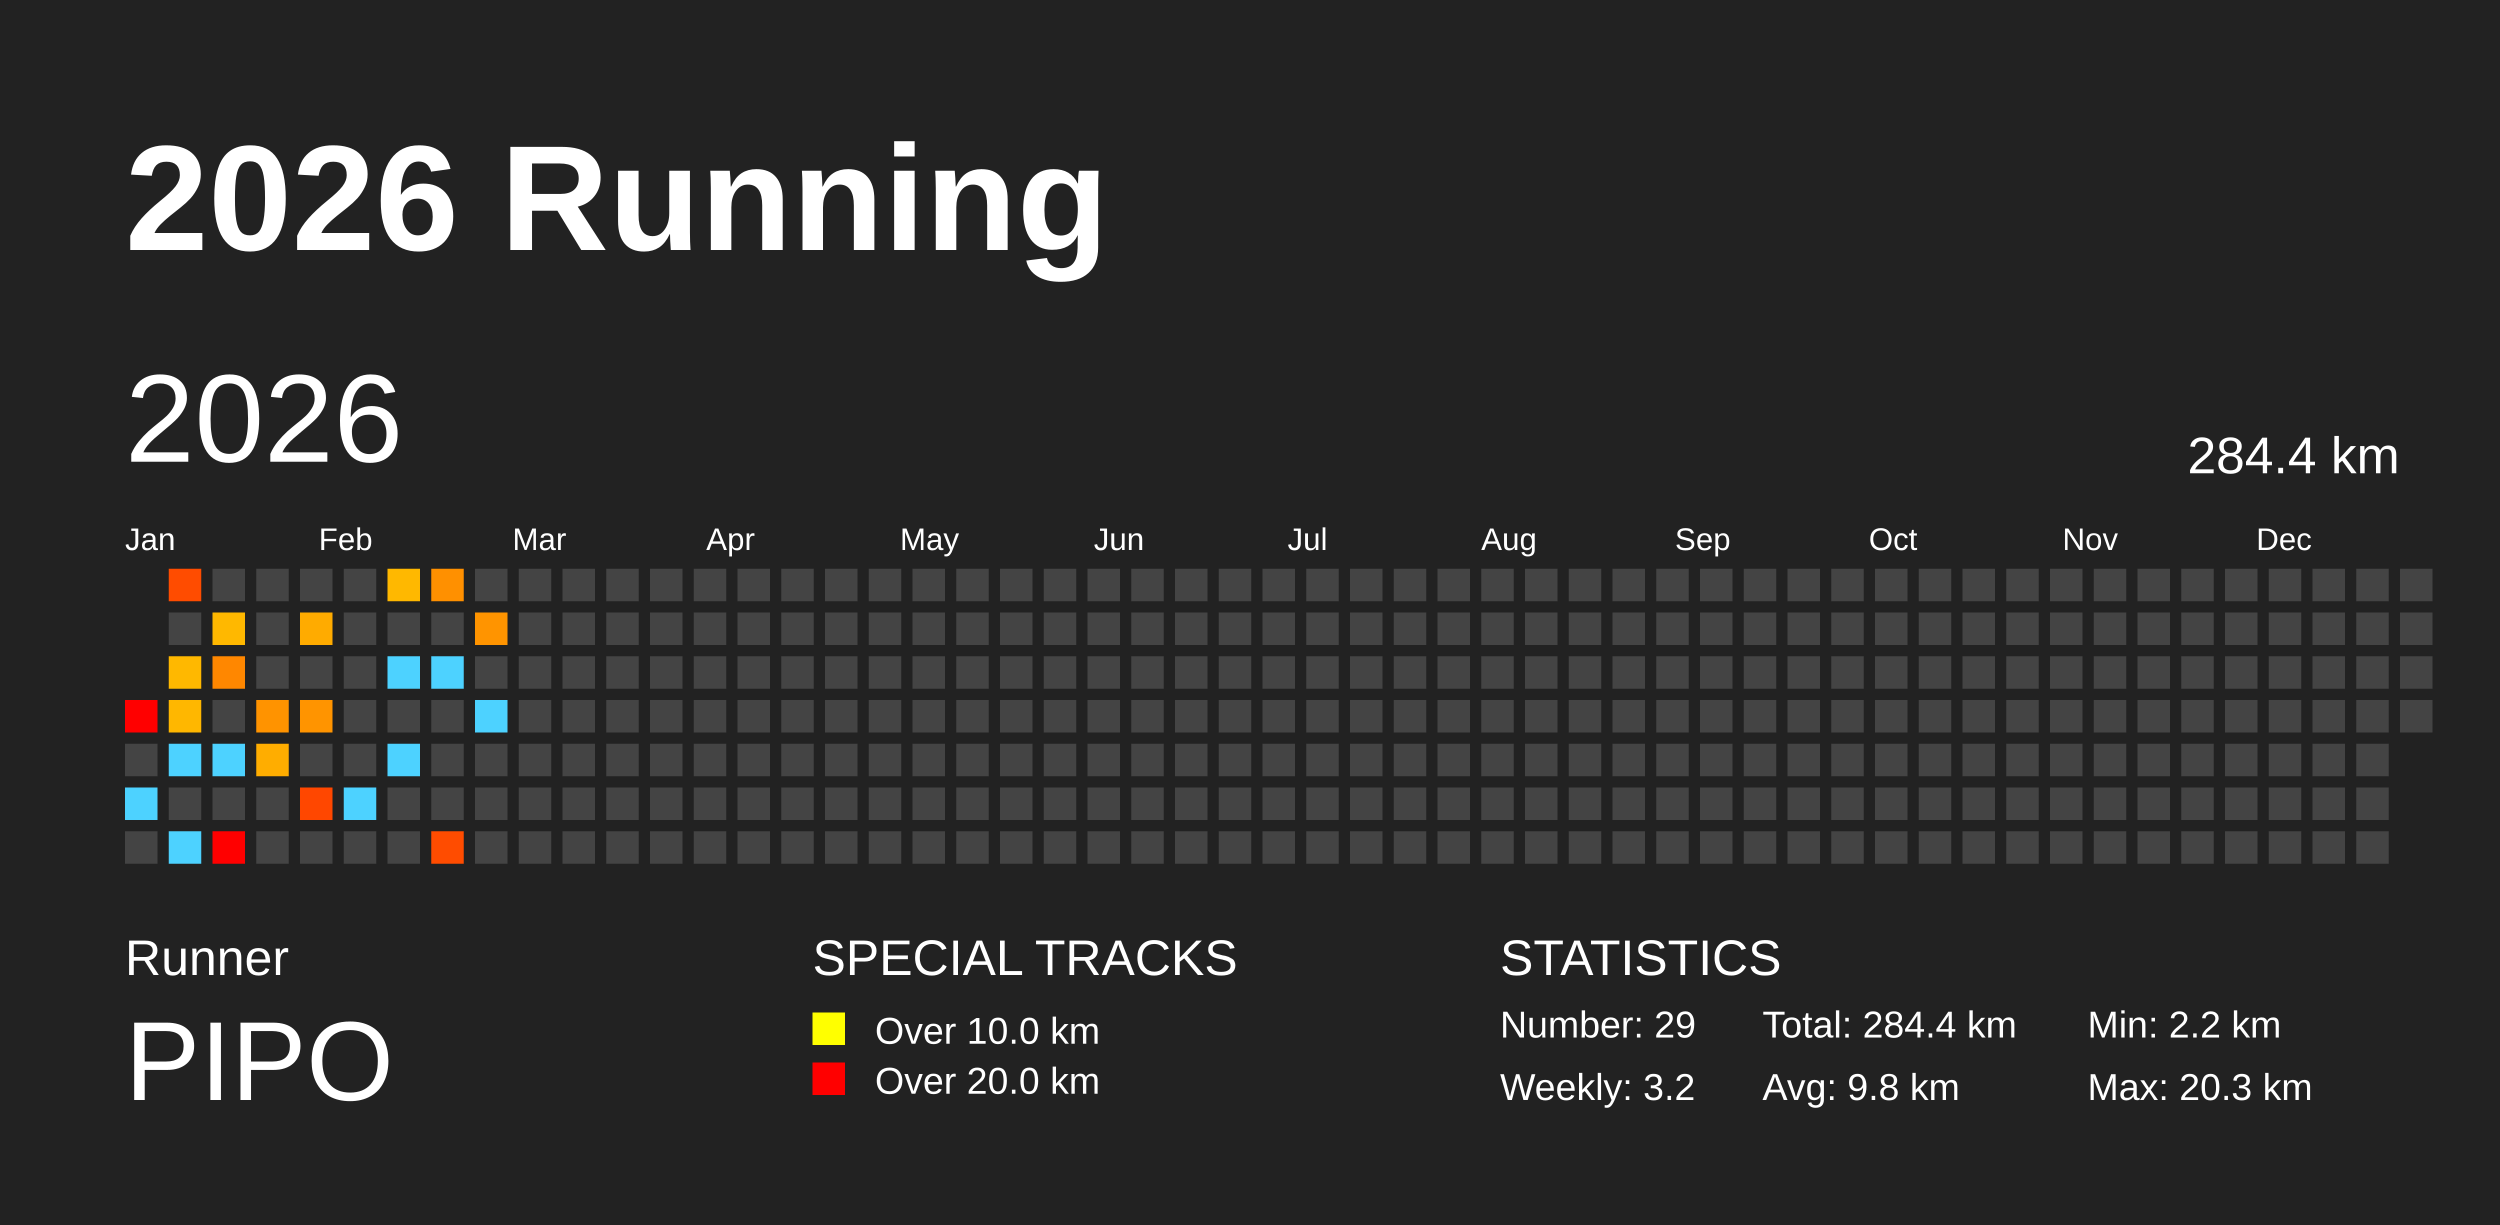
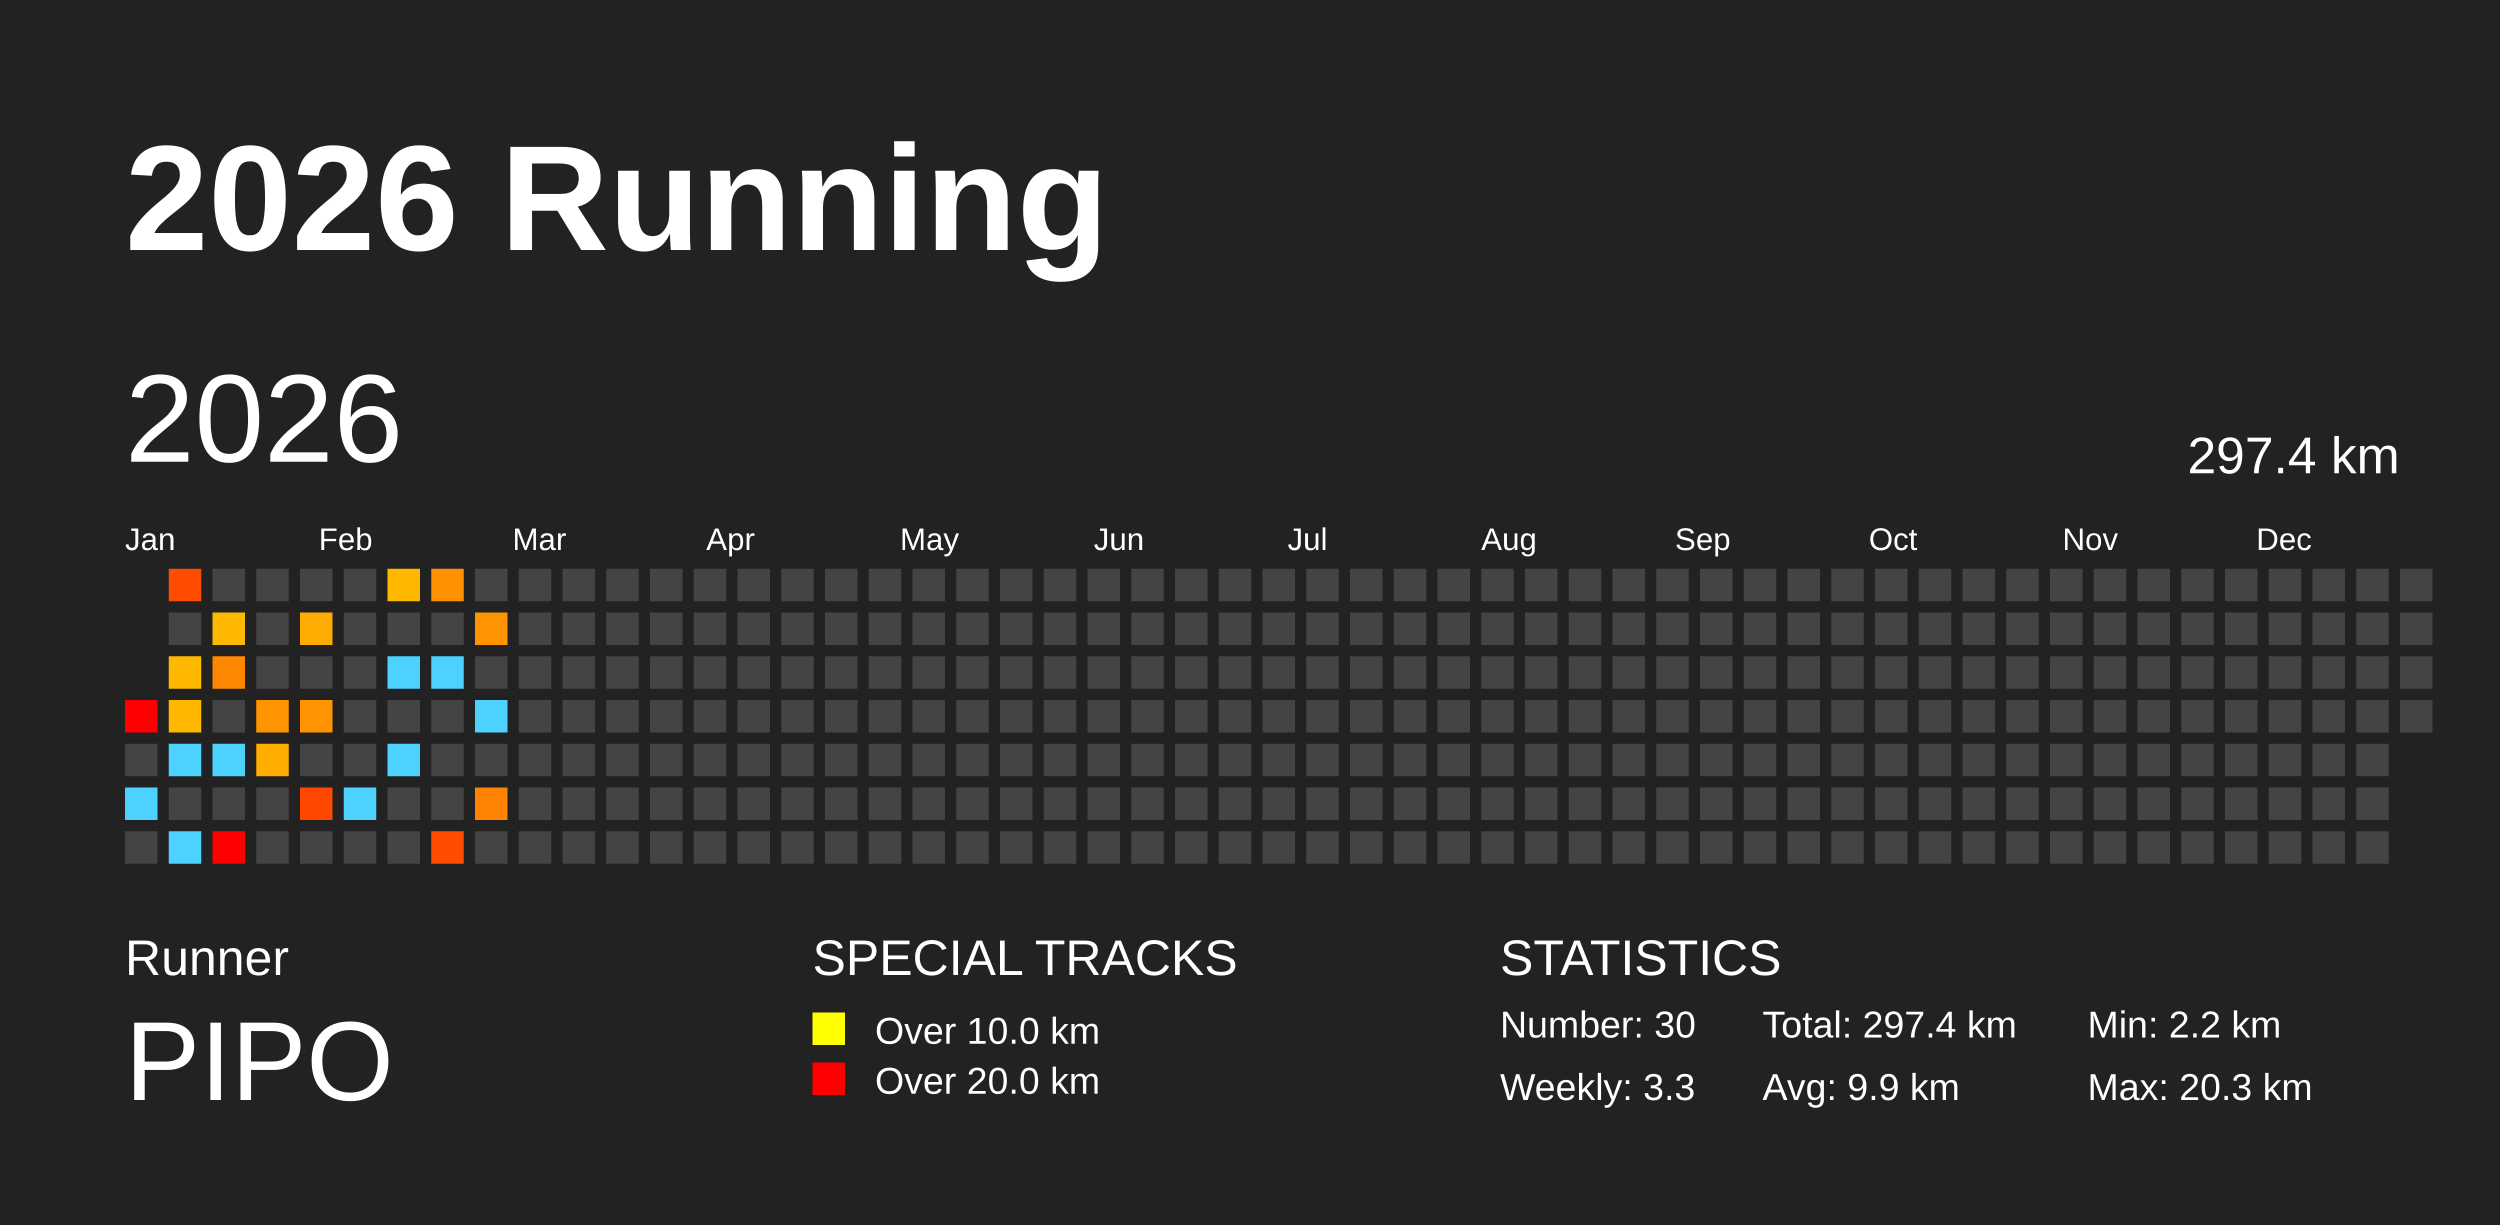
<svg xmlns="http://www.w3.org/2000/svg" baseProfile="full" height="98mm" version="1.1" viewBox="0,0,200,98" width="200mm">
  <defs />
  <rect fill="#222222" height="98" width="200" x="0" y="0" />
  <text fill="#FFFFFF" style="font-size:12px; font-family:Arial; font-weight:bold;" x="10" y="20">2026 Running</text>
  <text fill="#FFFFFF" style="font-size:4px; font-family:Arial" x="10" y="78">Runner</text>
  <text fill="#FFFFFF" style="font-size:9px; font-family:Arial" x="10" y="88">PIPO</text>
  <text fill="#FFFFFF" style="font-size:4px; font-family:Arial" x="65" y="78">SPECIAL TRACKS</text>
  <rect fill="yellow" height="2.6" width="2.6" x="65" y="81" />
  <text fill="#FFFFFF" style="font-size:3px; font-family:Arial" x="70" y="83.5">Over 10.0 km</text>
  <rect fill="red" height="2.6" width="2.6" x="65" y="85" />
  <text fill="#FFFFFF" style="font-size:3px; font-family:Arial" x="70" y="87.5">Over 20.0 km</text>
  <text fill="#FFFFFF" style="font-size:4px; font-family:Arial" x="120" y="78">STATISTICS</text>
-   <text fill="#FFFFFF" style="font-size:3px; font-family:Arial" x="120" y="83">Number: 29</text>
-   <text fill="#FFFFFF" style="font-size:3px; font-family:Arial" x="120" y="88">Weekly: 3.2</text>
-   <text fill="#FFFFFF" style="font-size:3px; font-family:Arial" x="141" y="83">Total: 284.4 km</text>
-   <text fill="#FFFFFF" style="font-size:3px; font-family:Arial" x="141" y="88">Avg: 9.8 km</text>
+   <text fill="#FFFFFF" style="font-size:3px; font-family:Arial" x="120" y="83">Number: 30</text>
+   <text fill="#FFFFFF" style="font-size:3px; font-family:Arial" x="120" y="88">Weekly: 3.3</text>
+   <text fill="#FFFFFF" style="font-size:3px; font-family:Arial" x="141" y="83">Total: 297.4 km</text>
+   <text fill="#FFFFFF" style="font-size:3px; font-family:Arial" x="141" y="88">Avg: 9.9 km</text>
  <text fill="#FFFFFF" style="font-size:3px; font-family:Arial" x="167" y="83">Min: 2.2 km</text>
  <text fill="#FFFFFF" style="font-size:3px; font-family:Arial" x="167" y="88">Max: 20.3 km</text>
  <text dominant-baseline="hanging" fill="#FFFFFF" style="font-size:10.0px; font-family:Arial;" x="10" y="30">2026</text>
-   <text dominant-baseline="hanging" fill="#FFFFFF" style="font-size:4.125px; font-family:Arial;" x="175" y="35">284.4 km</text>
+   <text dominant-baseline="hanging" fill="#FFFFFF" style="font-size:4.125px; font-family:Arial;" x="175" y="35">297.4 km</text>
  <text fill="#FFFFFF" style="font-size:2.5px; font-family:Arial" x="10.0" y="44">Jan</text>
  <text fill="#FFFFFF" style="font-size:2.5px; font-family:Arial" x="25.5" y="44">Feb</text>
  <text fill="#FFFFFF" style="font-size:2.5px; font-family:Arial" x="41.0" y="44">Mar</text>
  <text fill="#FFFFFF" style="font-size:2.5px; font-family:Arial" x="56.5" y="44">Apr</text>
  <text fill="#FFFFFF" style="font-size:2.5px; font-family:Arial" x="72.0" y="44">May</text>
  <text fill="#FFFFFF" style="font-size:2.5px; font-family:Arial" x="87.5" y="44">Jun</text>
  <text fill="#FFFFFF" style="font-size:2.5px; font-family:Arial" x="103.0" y="44">Jul</text>
  <text fill="#FFFFFF" style="font-size:2.5px; font-family:Arial" x="118.5" y="44">Aug</text>
  <text fill="#FFFFFF" style="font-size:2.5px; font-family:Arial" x="134.0" y="44">Sep</text>
  <text fill="#FFFFFF" style="font-size:2.5px; font-family:Arial" x="149.5" y="44">Oct</text>
  <text fill="#FFFFFF" style="font-size:2.5px; font-family:Arial" x="165.0" y="44">Nov</text>
  <text fill="#FFFFFF" style="font-size:2.5px; font-family:Arial" x="180.5" y="44">Dec</text>
  <rect fill="red" height="2.6" width="2.6" x="10.0" y="56.0" />
  <rect fill="#444444" height="2.6" width="2.6" x="10.0" y="59.5" />
  <rect fill="#4dd2ff" height="2.6" width="2.6" x="10.0" y="63.0" />
  <rect fill="#444444" height="2.6" width="2.6" x="10.0" y="66.5" />
  <rect fill="#ff4c00" height="2.6" width="2.6" x="13.5" y="45.5" />
  <rect fill="#444444" height="2.6" width="2.6" x="13.5" y="49.0" />
  <rect fill="#ffb800" height="2.6" width="2.6" x="13.5" y="52.5" />
  <rect fill="#ffb700" height="2.6" width="2.6" x="13.5" y="56.0" />
  <rect fill="#4dd2ff" height="2.6" width="2.6" x="13.5" y="59.5" />
  <rect fill="#444444" height="2.6" width="2.6" x="13.5" y="63.0" />
  <rect fill="#4dd2ff" height="2.6" width="2.6" x="13.5" y="66.5" />
  <rect fill="#444444" height="2.6" width="2.6" x="17.0" y="45.5" />
  <rect fill="#ffb800" height="2.6" width="2.6" x="17.0" y="49.0" />
  <rect fill="#ff8700" height="2.6" width="2.6" x="17.0" y="52.5" />
  <rect fill="#444444" height="2.6" width="2.6" x="17.0" y="56.0" />
  <rect fill="#4dd2ff" height="2.6" width="2.6" x="17.0" y="59.5" />
  <rect fill="#444444" height="2.6" width="2.6" x="17.0" y="63.0" />
  <rect fill="red" height="2.6" width="2.6" x="17.0" y="66.5" />
  <rect fill="#444444" height="2.6" width="2.6" x="20.5" y="45.5" />
  <rect fill="#444444" height="2.6" width="2.6" x="20.5" y="49.0" />
  <rect fill="#444444" height="2.6" width="2.6" x="20.5" y="52.5" />
  <rect fill="#ff9300" height="2.6" width="2.6" x="20.5" y="56.0" />
  <rect fill="#ffad00" height="2.6" width="2.6" x="20.5" y="59.5" />
  <rect fill="#444444" height="2.6" width="2.6" x="20.5" y="63.0" />
  <rect fill="#444444" height="2.6" width="2.6" x="20.5" y="66.5" />
  <rect fill="#444444" height="2.6" width="2.6" x="24.0" y="45.5" />
  <rect fill="#ffab00" height="2.6" width="2.6" x="24.0" y="49.0" />
  <rect fill="#444444" height="2.6" width="2.6" x="24.0" y="52.5" />
  <rect fill="#ff9400" height="2.6" width="2.6" x="24.0" y="56.0" />
  <rect fill="#444444" height="2.6" width="2.6" x="24.0" y="59.5" />
  <rect fill="#ff4700" height="2.6" width="2.6" x="24.0" y="63.0" />
  <rect fill="#444444" height="2.6" width="2.6" x="24.0" y="66.5" />
  <rect fill="#444444" height="2.6" width="2.6" x="27.5" y="45.5" />
  <rect fill="#444444" height="2.6" width="2.6" x="27.5" y="49.0" />
  <rect fill="#444444" height="2.6" width="2.6" x="27.5" y="52.5" />
  <rect fill="#444444" height="2.6" width="2.6" x="27.5" y="56.0" />
  <rect fill="#444444" height="2.6" width="2.6" x="27.5" y="59.5" />
  <rect fill="#4dd2ff" height="2.6" width="2.6" x="27.5" y="63.0" />
  <rect fill="#444444" height="2.6" width="2.6" x="27.5" y="66.5" />
  <rect fill="#ffb800" height="2.6" width="2.6" x="31.0" y="45.5" />
  <rect fill="#444444" height="2.6" width="2.6" x="31.0" y="49.0" />
  <rect fill="#4dd2ff" height="2.6" width="2.6" x="31.0" y="52.5" />
  <rect fill="#444444" height="2.6" width="2.6" x="31.0" y="56.0" />
  <rect fill="#4dd2ff" height="2.6" width="2.6" x="31.0" y="59.5" />
  <rect fill="#444444" height="2.6" width="2.6" x="31.0" y="63.0" />
  <rect fill="#444444" height="2.6" width="2.6" x="31.0" y="66.5" />
  <rect fill="#ff9000" height="2.6" width="2.6" x="34.5" y="45.5" />
  <rect fill="#444444" height="2.6" width="2.6" x="34.5" y="49.0" />
  <rect fill="#4dd2ff" height="2.6" width="2.6" x="34.5" y="52.5" />
  <rect fill="#444444" height="2.6" width="2.6" x="34.5" y="56.0" />
  <rect fill="#444444" height="2.6" width="2.6" x="34.5" y="59.5" />
  <rect fill="#444444" height="2.6" width="2.6" x="34.5" y="63.0" />
  <rect fill="#ff4c00" height="2.6" width="2.6" x="34.5" y="66.5" />
  <rect fill="#444444" height="2.6" width="2.6" x="38.0" y="45.5" />
  <rect fill="#ff9400" height="2.6" width="2.6" x="38.0" y="49.0" />
  <rect fill="#444444" height="2.6" width="2.6" x="38.0" y="52.5" />
  <rect fill="#4dd2ff" height="2.6" width="2.6" x="38.0" y="56.0" />
  <rect fill="#444444" height="2.6" width="2.6" x="38.0" y="59.5" />
-   <rect fill="#444444" height="2.6" width="2.6" x="38.0" y="63.0" />
+   <rect fill="#ff8200" height="2.6" width="2.6" x="38.0" y="63.0" />
  <rect fill="#444444" height="2.6" width="2.6" x="38.0" y="66.5" />
  <rect fill="#444444" height="2.6" width="2.6" x="41.5" y="45.5" />
  <rect fill="#444444" height="2.6" width="2.6" x="41.5" y="49.0" />
  <rect fill="#444444" height="2.6" width="2.6" x="41.5" y="52.5" />
  <rect fill="#444444" height="2.6" width="2.6" x="41.5" y="56.0" />
  <rect fill="#444444" height="2.6" width="2.6" x="41.5" y="59.5" />
  <rect fill="#444444" height="2.6" width="2.6" x="41.5" y="63.0" />
  <rect fill="#444444" height="2.6" width="2.6" x="41.5" y="66.5" />
  <rect fill="#444444" height="2.6" width="2.6" x="45.0" y="45.5" />
  <rect fill="#444444" height="2.6" width="2.6" x="45.0" y="49.0" />
  <rect fill="#444444" height="2.6" width="2.6" x="45.0" y="52.5" />
  <rect fill="#444444" height="2.6" width="2.6" x="45.0" y="56.0" />
  <rect fill="#444444" height="2.6" width="2.6" x="45.0" y="59.5" />
  <rect fill="#444444" height="2.6" width="2.6" x="45.0" y="63.0" />
  <rect fill="#444444" height="2.6" width="2.6" x="45.0" y="66.5" />
  <rect fill="#444444" height="2.6" width="2.6" x="48.5" y="45.5" />
  <rect fill="#444444" height="2.6" width="2.6" x="48.5" y="49.0" />
  <rect fill="#444444" height="2.6" width="2.6" x="48.5" y="52.5" />
  <rect fill="#444444" height="2.6" width="2.6" x="48.5" y="56.0" />
  <rect fill="#444444" height="2.6" width="2.6" x="48.5" y="59.5" />
  <rect fill="#444444" height="2.6" width="2.6" x="48.5" y="63.0" />
  <rect fill="#444444" height="2.6" width="2.6" x="48.5" y="66.5" />
  <rect fill="#444444" height="2.6" width="2.6" x="52.0" y="45.5" />
  <rect fill="#444444" height="2.6" width="2.6" x="52.0" y="49.0" />
  <rect fill="#444444" height="2.6" width="2.6" x="52.0" y="52.5" />
  <rect fill="#444444" height="2.6" width="2.6" x="52.0" y="56.0" />
  <rect fill="#444444" height="2.6" width="2.6" x="52.0" y="59.5" />
  <rect fill="#444444" height="2.6" width="2.6" x="52.0" y="63.0" />
  <rect fill="#444444" height="2.6" width="2.6" x="52.0" y="66.5" />
  <rect fill="#444444" height="2.6" width="2.6" x="55.5" y="45.5" />
  <rect fill="#444444" height="2.6" width="2.6" x="55.5" y="49.0" />
  <rect fill="#444444" height="2.6" width="2.6" x="55.5" y="52.5" />
  <rect fill="#444444" height="2.6" width="2.6" x="55.5" y="56.0" />
  <rect fill="#444444" height="2.6" width="2.6" x="55.5" y="59.5" />
  <rect fill="#444444" height="2.6" width="2.6" x="55.5" y="63.0" />
  <rect fill="#444444" height="2.6" width="2.6" x="55.5" y="66.5" />
  <rect fill="#444444" height="2.6" width="2.6" x="59.0" y="45.5" />
  <rect fill="#444444" height="2.6" width="2.6" x="59.0" y="49.0" />
  <rect fill="#444444" height="2.6" width="2.6" x="59.0" y="52.5" />
  <rect fill="#444444" height="2.6" width="2.6" x="59.0" y="56.0" />
  <rect fill="#444444" height="2.6" width="2.6" x="59.0" y="59.5" />
  <rect fill="#444444" height="2.6" width="2.6" x="59.0" y="63.0" />
  <rect fill="#444444" height="2.6" width="2.6" x="59.0" y="66.5" />
  <rect fill="#444444" height="2.6" width="2.6" x="62.5" y="45.5" />
  <rect fill="#444444" height="2.6" width="2.6" x="62.5" y="49.0" />
  <rect fill="#444444" height="2.6" width="2.6" x="62.5" y="52.5" />
  <rect fill="#444444" height="2.6" width="2.6" x="62.5" y="56.0" />
  <rect fill="#444444" height="2.6" width="2.6" x="62.5" y="59.5" />
  <rect fill="#444444" height="2.6" width="2.6" x="62.5" y="63.0" />
  <rect fill="#444444" height="2.6" width="2.6" x="62.5" y="66.5" />
  <rect fill="#444444" height="2.6" width="2.6" x="66.0" y="45.5" />
  <rect fill="#444444" height="2.6" width="2.6" x="66.0" y="49.0" />
  <rect fill="#444444" height="2.6" width="2.6" x="66.0" y="52.5" />
  <rect fill="#444444" height="2.6" width="2.6" x="66.0" y="56.0" />
  <rect fill="#444444" height="2.6" width="2.6" x="66.0" y="59.5" />
  <rect fill="#444444" height="2.6" width="2.6" x="66.0" y="63.0" />
  <rect fill="#444444" height="2.6" width="2.6" x="66.0" y="66.5" />
  <rect fill="#444444" height="2.6" width="2.6" x="69.5" y="45.5" />
  <rect fill="#444444" height="2.6" width="2.6" x="69.5" y="49.0" />
  <rect fill="#444444" height="2.6" width="2.6" x="69.5" y="52.5" />
  <rect fill="#444444" height="2.6" width="2.6" x="69.5" y="56.0" />
  <rect fill="#444444" height="2.6" width="2.6" x="69.5" y="59.5" />
  <rect fill="#444444" height="2.6" width="2.6" x="69.5" y="63.0" />
  <rect fill="#444444" height="2.6" width="2.6" x="69.5" y="66.5" />
  <rect fill="#444444" height="2.6" width="2.6" x="73.0" y="45.5" />
  <rect fill="#444444" height="2.6" width="2.6" x="73.0" y="49.0" />
  <rect fill="#444444" height="2.6" width="2.6" x="73.0" y="52.5" />
  <rect fill="#444444" height="2.6" width="2.6" x="73.0" y="56.0" />
  <rect fill="#444444" height="2.6" width="2.6" x="73.0" y="59.5" />
  <rect fill="#444444" height="2.6" width="2.6" x="73.0" y="63.0" />
  <rect fill="#444444" height="2.6" width="2.6" x="73.0" y="66.5" />
  <rect fill="#444444" height="2.6" width="2.6" x="76.5" y="45.5" />
  <rect fill="#444444" height="2.6" width="2.6" x="76.5" y="49.0" />
  <rect fill="#444444" height="2.6" width="2.6" x="76.5" y="52.5" />
  <rect fill="#444444" height="2.6" width="2.6" x="76.5" y="56.0" />
  <rect fill="#444444" height="2.6" width="2.6" x="76.5" y="59.5" />
  <rect fill="#444444" height="2.6" width="2.6" x="76.5" y="63.0" />
  <rect fill="#444444" height="2.6" width="2.6" x="76.5" y="66.5" />
  <rect fill="#444444" height="2.6" width="2.6" x="80.0" y="45.5" />
  <rect fill="#444444" height="2.6" width="2.6" x="80.0" y="49.0" />
  <rect fill="#444444" height="2.6" width="2.6" x="80.0" y="52.5" />
  <rect fill="#444444" height="2.6" width="2.6" x="80.0" y="56.0" />
  <rect fill="#444444" height="2.6" width="2.6" x="80.0" y="59.5" />
  <rect fill="#444444" height="2.6" width="2.6" x="80.0" y="63.0" />
  <rect fill="#444444" height="2.6" width="2.6" x="80.0" y="66.5" />
  <rect fill="#444444" height="2.6" width="2.6" x="83.5" y="45.5" />
  <rect fill="#444444" height="2.6" width="2.6" x="83.5" y="49.0" />
  <rect fill="#444444" height="2.6" width="2.6" x="83.5" y="52.5" />
  <rect fill="#444444" height="2.6" width="2.6" x="83.5" y="56.0" />
  <rect fill="#444444" height="2.6" width="2.6" x="83.5" y="59.5" />
  <rect fill="#444444" height="2.6" width="2.6" x="83.5" y="63.0" />
  <rect fill="#444444" height="2.6" width="2.6" x="83.5" y="66.5" />
  <rect fill="#444444" height="2.6" width="2.6" x="87.0" y="45.5" />
  <rect fill="#444444" height="2.6" width="2.6" x="87.0" y="49.0" />
  <rect fill="#444444" height="2.6" width="2.6" x="87.0" y="52.5" />
  <rect fill="#444444" height="2.6" width="2.6" x="87.0" y="56.0" />
  <rect fill="#444444" height="2.6" width="2.6" x="87.0" y="59.5" />
  <rect fill="#444444" height="2.6" width="2.6" x="87.0" y="63.0" />
  <rect fill="#444444" height="2.6" width="2.6" x="87.0" y="66.5" />
  <rect fill="#444444" height="2.6" width="2.6" x="90.5" y="45.5" />
  <rect fill="#444444" height="2.6" width="2.6" x="90.5" y="49.0" />
  <rect fill="#444444" height="2.6" width="2.6" x="90.5" y="52.5" />
  <rect fill="#444444" height="2.6" width="2.6" x="90.5" y="56.0" />
  <rect fill="#444444" height="2.6" width="2.6" x="90.5" y="59.5" />
  <rect fill="#444444" height="2.6" width="2.6" x="90.5" y="63.0" />
  <rect fill="#444444" height="2.6" width="2.6" x="90.5" y="66.5" />
  <rect fill="#444444" height="2.6" width="2.6" x="94.0" y="45.5" />
  <rect fill="#444444" height="2.6" width="2.6" x="94.0" y="49.0" />
  <rect fill="#444444" height="2.6" width="2.6" x="94.0" y="52.5" />
  <rect fill="#444444" height="2.6" width="2.6" x="94.0" y="56.0" />
  <rect fill="#444444" height="2.6" width="2.6" x="94.0" y="59.5" />
  <rect fill="#444444" height="2.6" width="2.6" x="94.0" y="63.0" />
  <rect fill="#444444" height="2.6" width="2.6" x="94.0" y="66.5" />
  <rect fill="#444444" height="2.6" width="2.6" x="97.5" y="45.5" />
  <rect fill="#444444" height="2.6" width="2.6" x="97.5" y="49.0" />
  <rect fill="#444444" height="2.6" width="2.6" x="97.5" y="52.5" />
  <rect fill="#444444" height="2.6" width="2.6" x="97.5" y="56.0" />
  <rect fill="#444444" height="2.6" width="2.6" x="97.5" y="59.5" />
  <rect fill="#444444" height="2.6" width="2.6" x="97.5" y="63.0" />
  <rect fill="#444444" height="2.6" width="2.6" x="97.5" y="66.5" />
  <rect fill="#444444" height="2.6" width="2.6" x="101.0" y="45.5" />
  <rect fill="#444444" height="2.6" width="2.6" x="101.0" y="49.0" />
  <rect fill="#444444" height="2.6" width="2.6" x="101.0" y="52.5" />
  <rect fill="#444444" height="2.6" width="2.6" x="101.0" y="56.0" />
  <rect fill="#444444" height="2.6" width="2.6" x="101.0" y="59.5" />
  <rect fill="#444444" height="2.6" width="2.6" x="101.0" y="63.0" />
  <rect fill="#444444" height="2.6" width="2.6" x="101.0" y="66.5" />
  <rect fill="#444444" height="2.6" width="2.6" x="104.5" y="45.5" />
  <rect fill="#444444" height="2.6" width="2.6" x="104.5" y="49.0" />
  <rect fill="#444444" height="2.6" width="2.6" x="104.5" y="52.5" />
  <rect fill="#444444" height="2.6" width="2.6" x="104.5" y="56.0" />
  <rect fill="#444444" height="2.6" width="2.6" x="104.5" y="59.5" />
  <rect fill="#444444" height="2.6" width="2.6" x="104.5" y="63.0" />
  <rect fill="#444444" height="2.6" width="2.6" x="104.5" y="66.5" />
  <rect fill="#444444" height="2.6" width="2.6" x="108.0" y="45.5" />
  <rect fill="#444444" height="2.6" width="2.6" x="108.0" y="49.0" />
  <rect fill="#444444" height="2.6" width="2.6" x="108.0" y="52.5" />
  <rect fill="#444444" height="2.6" width="2.6" x="108.0" y="56.0" />
  <rect fill="#444444" height="2.6" width="2.6" x="108.0" y="59.5" />
  <rect fill="#444444" height="2.6" width="2.6" x="108.0" y="63.0" />
  <rect fill="#444444" height="2.6" width="2.6" x="108.0" y="66.5" />
  <rect fill="#444444" height="2.6" width="2.6" x="111.5" y="45.5" />
  <rect fill="#444444" height="2.6" width="2.6" x="111.5" y="49.0" />
  <rect fill="#444444" height="2.6" width="2.6" x="111.5" y="52.5" />
  <rect fill="#444444" height="2.6" width="2.6" x="111.5" y="56.0" />
  <rect fill="#444444" height="2.6" width="2.6" x="111.5" y="59.5" />
  <rect fill="#444444" height="2.6" width="2.6" x="111.5" y="63.0" />
  <rect fill="#444444" height="2.6" width="2.6" x="111.5" y="66.5" />
  <rect fill="#444444" height="2.6" width="2.6" x="115.0" y="45.5" />
  <rect fill="#444444" height="2.6" width="2.6" x="115.0" y="49.0" />
  <rect fill="#444444" height="2.6" width="2.6" x="115.0" y="52.5" />
  <rect fill="#444444" height="2.6" width="2.6" x="115.0" y="56.0" />
  <rect fill="#444444" height="2.6" width="2.6" x="115.0" y="59.5" />
  <rect fill="#444444" height="2.6" width="2.6" x="115.0" y="63.0" />
  <rect fill="#444444" height="2.6" width="2.6" x="115.0" y="66.5" />
  <rect fill="#444444" height="2.6" width="2.6" x="118.5" y="45.5" />
  <rect fill="#444444" height="2.6" width="2.6" x="118.5" y="49.0" />
  <rect fill="#444444" height="2.6" width="2.6" x="118.5" y="52.5" />
  <rect fill="#444444" height="2.6" width="2.6" x="118.5" y="56.0" />
  <rect fill="#444444" height="2.6" width="2.6" x="118.5" y="59.5" />
  <rect fill="#444444" height="2.6" width="2.6" x="118.5" y="63.0" />
  <rect fill="#444444" height="2.6" width="2.6" x="118.5" y="66.5" />
  <rect fill="#444444" height="2.6" width="2.6" x="122.0" y="45.5" />
  <rect fill="#444444" height="2.6" width="2.6" x="122.0" y="49.0" />
  <rect fill="#444444" height="2.6" width="2.6" x="122.0" y="52.5" />
  <rect fill="#444444" height="2.6" width="2.6" x="122.0" y="56.0" />
  <rect fill="#444444" height="2.6" width="2.6" x="122.0" y="59.5" />
  <rect fill="#444444" height="2.6" width="2.6" x="122.0" y="63.0" />
  <rect fill="#444444" height="2.6" width="2.6" x="122.0" y="66.5" />
  <rect fill="#444444" height="2.6" width="2.6" x="125.5" y="45.5" />
  <rect fill="#444444" height="2.6" width="2.6" x="125.5" y="49.0" />
  <rect fill="#444444" height="2.6" width="2.6" x="125.5" y="52.5" />
  <rect fill="#444444" height="2.6" width="2.6" x="125.5" y="56.0" />
  <rect fill="#444444" height="2.6" width="2.6" x="125.5" y="59.5" />
  <rect fill="#444444" height="2.6" width="2.6" x="125.5" y="63.0" />
  <rect fill="#444444" height="2.6" width="2.6" x="125.5" y="66.5" />
  <rect fill="#444444" height="2.6" width="2.6" x="129.0" y="45.5" />
  <rect fill="#444444" height="2.6" width="2.6" x="129.0" y="49.0" />
  <rect fill="#444444" height="2.6" width="2.6" x="129.0" y="52.5" />
  <rect fill="#444444" height="2.6" width="2.6" x="129.0" y="56.0" />
  <rect fill="#444444" height="2.6" width="2.6" x="129.0" y="59.5" />
  <rect fill="#444444" height="2.6" width="2.6" x="129.0" y="63.0" />
  <rect fill="#444444" height="2.6" width="2.6" x="129.0" y="66.5" />
  <rect fill="#444444" height="2.6" width="2.6" x="132.5" y="45.5" />
  <rect fill="#444444" height="2.6" width="2.6" x="132.5" y="49.0" />
  <rect fill="#444444" height="2.6" width="2.6" x="132.5" y="52.5" />
  <rect fill="#444444" height="2.6" width="2.6" x="132.5" y="56.0" />
  <rect fill="#444444" height="2.6" width="2.6" x="132.5" y="59.5" />
  <rect fill="#444444" height="2.6" width="2.6" x="132.5" y="63.0" />
  <rect fill="#444444" height="2.6" width="2.6" x="132.5" y="66.5" />
  <rect fill="#444444" height="2.6" width="2.6" x="136.0" y="45.5" />
  <rect fill="#444444" height="2.6" width="2.6" x="136.0" y="49.0" />
  <rect fill="#444444" height="2.6" width="2.6" x="136.0" y="52.5" />
  <rect fill="#444444" height="2.6" width="2.6" x="136.0" y="56.0" />
  <rect fill="#444444" height="2.6" width="2.6" x="136.0" y="59.5" />
  <rect fill="#444444" height="2.6" width="2.6" x="136.0" y="63.0" />
  <rect fill="#444444" height="2.6" width="2.6" x="136.0" y="66.5" />
  <rect fill="#444444" height="2.6" width="2.6" x="139.5" y="45.5" />
  <rect fill="#444444" height="2.6" width="2.6" x="139.5" y="49.0" />
  <rect fill="#444444" height="2.6" width="2.6" x="139.5" y="52.5" />
  <rect fill="#444444" height="2.6" width="2.6" x="139.5" y="56.0" />
  <rect fill="#444444" height="2.6" width="2.6" x="139.5" y="59.5" />
  <rect fill="#444444" height="2.6" width="2.6" x="139.5" y="63.0" />
  <rect fill="#444444" height="2.6" width="2.6" x="139.5" y="66.5" />
  <rect fill="#444444" height="2.6" width="2.6" x="143.0" y="45.5" />
  <rect fill="#444444" height="2.6" width="2.6" x="143.0" y="49.0" />
  <rect fill="#444444" height="2.6" width="2.6" x="143.0" y="52.5" />
  <rect fill="#444444" height="2.6" width="2.6" x="143.0" y="56.0" />
  <rect fill="#444444" height="2.6" width="2.6" x="143.0" y="59.5" />
  <rect fill="#444444" height="2.6" width="2.6" x="143.0" y="63.0" />
  <rect fill="#444444" height="2.6" width="2.6" x="143.0" y="66.5" />
  <rect fill="#444444" height="2.6" width="2.6" x="146.5" y="45.5" />
  <rect fill="#444444" height="2.6" width="2.6" x="146.5" y="49.0" />
  <rect fill="#444444" height="2.6" width="2.6" x="146.5" y="52.5" />
  <rect fill="#444444" height="2.6" width="2.6" x="146.5" y="56.0" />
  <rect fill="#444444" height="2.6" width="2.6" x="146.5" y="59.5" />
  <rect fill="#444444" height="2.6" width="2.6" x="146.5" y="63.0" />
  <rect fill="#444444" height="2.6" width="2.6" x="146.5" y="66.5" />
  <rect fill="#444444" height="2.6" width="2.6" x="150.0" y="45.5" />
  <rect fill="#444444" height="2.6" width="2.6" x="150.0" y="49.0" />
  <rect fill="#444444" height="2.6" width="2.6" x="150.0" y="52.5" />
  <rect fill="#444444" height="2.6" width="2.6" x="150.0" y="56.0" />
  <rect fill="#444444" height="2.6" width="2.6" x="150.0" y="59.5" />
  <rect fill="#444444" height="2.6" width="2.6" x="150.0" y="63.0" />
  <rect fill="#444444" height="2.6" width="2.6" x="150.0" y="66.5" />
  <rect fill="#444444" height="2.6" width="2.6" x="153.5" y="45.5" />
  <rect fill="#444444" height="2.6" width="2.6" x="153.5" y="49.0" />
  <rect fill="#444444" height="2.6" width="2.6" x="153.5" y="52.5" />
  <rect fill="#444444" height="2.6" width="2.6" x="153.5" y="56.0" />
  <rect fill="#444444" height="2.6" width="2.6" x="153.5" y="59.5" />
  <rect fill="#444444" height="2.6" width="2.6" x="153.5" y="63.0" />
  <rect fill="#444444" height="2.6" width="2.6" x="153.5" y="66.5" />
  <rect fill="#444444" height="2.6" width="2.6" x="157.0" y="45.5" />
  <rect fill="#444444" height="2.6" width="2.6" x="157.0" y="49.0" />
  <rect fill="#444444" height="2.6" width="2.6" x="157.0" y="52.5" />
  <rect fill="#444444" height="2.6" width="2.6" x="157.0" y="56.0" />
  <rect fill="#444444" height="2.6" width="2.6" x="157.0" y="59.5" />
  <rect fill="#444444" height="2.6" width="2.6" x="157.0" y="63.0" />
  <rect fill="#444444" height="2.6" width="2.6" x="157.0" y="66.5" />
  <rect fill="#444444" height="2.6" width="2.6" x="160.5" y="45.5" />
  <rect fill="#444444" height="2.6" width="2.6" x="160.5" y="49.0" />
  <rect fill="#444444" height="2.6" width="2.6" x="160.5" y="52.5" />
  <rect fill="#444444" height="2.6" width="2.6" x="160.5" y="56.0" />
  <rect fill="#444444" height="2.6" width="2.6" x="160.5" y="59.5" />
  <rect fill="#444444" height="2.6" width="2.6" x="160.5" y="63.0" />
  <rect fill="#444444" height="2.6" width="2.6" x="160.5" y="66.5" />
  <rect fill="#444444" height="2.6" width="2.6" x="164.0" y="45.5" />
  <rect fill="#444444" height="2.6" width="2.6" x="164.0" y="49.0" />
  <rect fill="#444444" height="2.6" width="2.6" x="164.0" y="52.5" />
  <rect fill="#444444" height="2.6" width="2.6" x="164.0" y="56.0" />
  <rect fill="#444444" height="2.6" width="2.6" x="164.0" y="59.5" />
  <rect fill="#444444" height="2.6" width="2.6" x="164.0" y="63.0" />
  <rect fill="#444444" height="2.6" width="2.6" x="164.0" y="66.5" />
  <rect fill="#444444" height="2.6" width="2.6" x="167.5" y="45.5" />
  <rect fill="#444444" height="2.6" width="2.6" x="167.5" y="49.0" />
  <rect fill="#444444" height="2.6" width="2.6" x="167.5" y="52.5" />
  <rect fill="#444444" height="2.6" width="2.6" x="167.5" y="56.0" />
  <rect fill="#444444" height="2.6" width="2.6" x="167.5" y="59.5" />
  <rect fill="#444444" height="2.6" width="2.6" x="167.5" y="63.0" />
  <rect fill="#444444" height="2.6" width="2.6" x="167.5" y="66.5" />
  <rect fill="#444444" height="2.6" width="2.6" x="171.0" y="45.5" />
  <rect fill="#444444" height="2.6" width="2.6" x="171.0" y="49.0" />
  <rect fill="#444444" height="2.6" width="2.6" x="171.0" y="52.5" />
  <rect fill="#444444" height="2.6" width="2.6" x="171.0" y="56.0" />
  <rect fill="#444444" height="2.6" width="2.6" x="171.0" y="59.5" />
  <rect fill="#444444" height="2.6" width="2.6" x="171.0" y="63.0" />
  <rect fill="#444444" height="2.6" width="2.6" x="171.0" y="66.5" />
  <rect fill="#444444" height="2.6" width="2.6" x="174.5" y="45.5" />
  <rect fill="#444444" height="2.6" width="2.6" x="174.5" y="49.0" />
  <rect fill="#444444" height="2.6" width="2.6" x="174.5" y="52.5" />
  <rect fill="#444444" height="2.6" width="2.6" x="174.5" y="56.0" />
  <rect fill="#444444" height="2.6" width="2.6" x="174.5" y="59.5" />
  <rect fill="#444444" height="2.6" width="2.6" x="174.5" y="63.0" />
  <rect fill="#444444" height="2.6" width="2.6" x="174.5" y="66.5" />
  <rect fill="#444444" height="2.6" width="2.6" x="178.0" y="45.5" />
  <rect fill="#444444" height="2.6" width="2.6" x="178.0" y="49.0" />
  <rect fill="#444444" height="2.6" width="2.6" x="178.0" y="52.5" />
  <rect fill="#444444" height="2.6" width="2.6" x="178.0" y="56.0" />
  <rect fill="#444444" height="2.6" width="2.6" x="178.0" y="59.5" />
  <rect fill="#444444" height="2.6" width="2.6" x="178.0" y="63.0" />
  <rect fill="#444444" height="2.6" width="2.6" x="178.0" y="66.5" />
  <rect fill="#444444" height="2.6" width="2.6" x="181.5" y="45.5" />
  <rect fill="#444444" height="2.6" width="2.6" x="181.5" y="49.0" />
  <rect fill="#444444" height="2.6" width="2.6" x="181.5" y="52.5" />
  <rect fill="#444444" height="2.6" width="2.6" x="181.5" y="56.0" />
  <rect fill="#444444" height="2.6" width="2.6" x="181.5" y="59.5" />
  <rect fill="#444444" height="2.6" width="2.6" x="181.5" y="63.0" />
  <rect fill="#444444" height="2.6" width="2.6" x="181.5" y="66.5" />
  <rect fill="#444444" height="2.6" width="2.6" x="185.0" y="45.5" />
  <rect fill="#444444" height="2.6" width="2.6" x="185.0" y="49.0" />
  <rect fill="#444444" height="2.6" width="2.6" x="185.0" y="52.5" />
  <rect fill="#444444" height="2.6" width="2.6" x="185.0" y="56.0" />
  <rect fill="#444444" height="2.6" width="2.6" x="185.0" y="59.5" />
  <rect fill="#444444" height="2.6" width="2.6" x="185.0" y="63.0" />
  <rect fill="#444444" height="2.6" width="2.6" x="185.0" y="66.5" />
  <rect fill="#444444" height="2.6" width="2.6" x="188.5" y="45.5" />
  <rect fill="#444444" height="2.6" width="2.6" x="188.5" y="49.0" />
  <rect fill="#444444" height="2.6" width="2.6" x="188.5" y="52.5" />
  <rect fill="#444444" height="2.6" width="2.6" x="188.5" y="56.0" />
  <rect fill="#444444" height="2.6" width="2.6" x="188.5" y="59.5" />
  <rect fill="#444444" height="2.6" width="2.6" x="188.5" y="63.0" />
  <rect fill="#444444" height="2.6" width="2.6" x="188.5" y="66.5" />
  <rect fill="#444444" height="2.6" width="2.6" x="192.0" y="45.5" />
  <rect fill="#444444" height="2.6" width="2.6" x="192.0" y="49.0" />
  <rect fill="#444444" height="2.6" width="2.6" x="192.0" y="52.5" />
  <rect fill="#444444" height="2.6" width="2.6" x="192.0" y="56.0" />
</svg>
